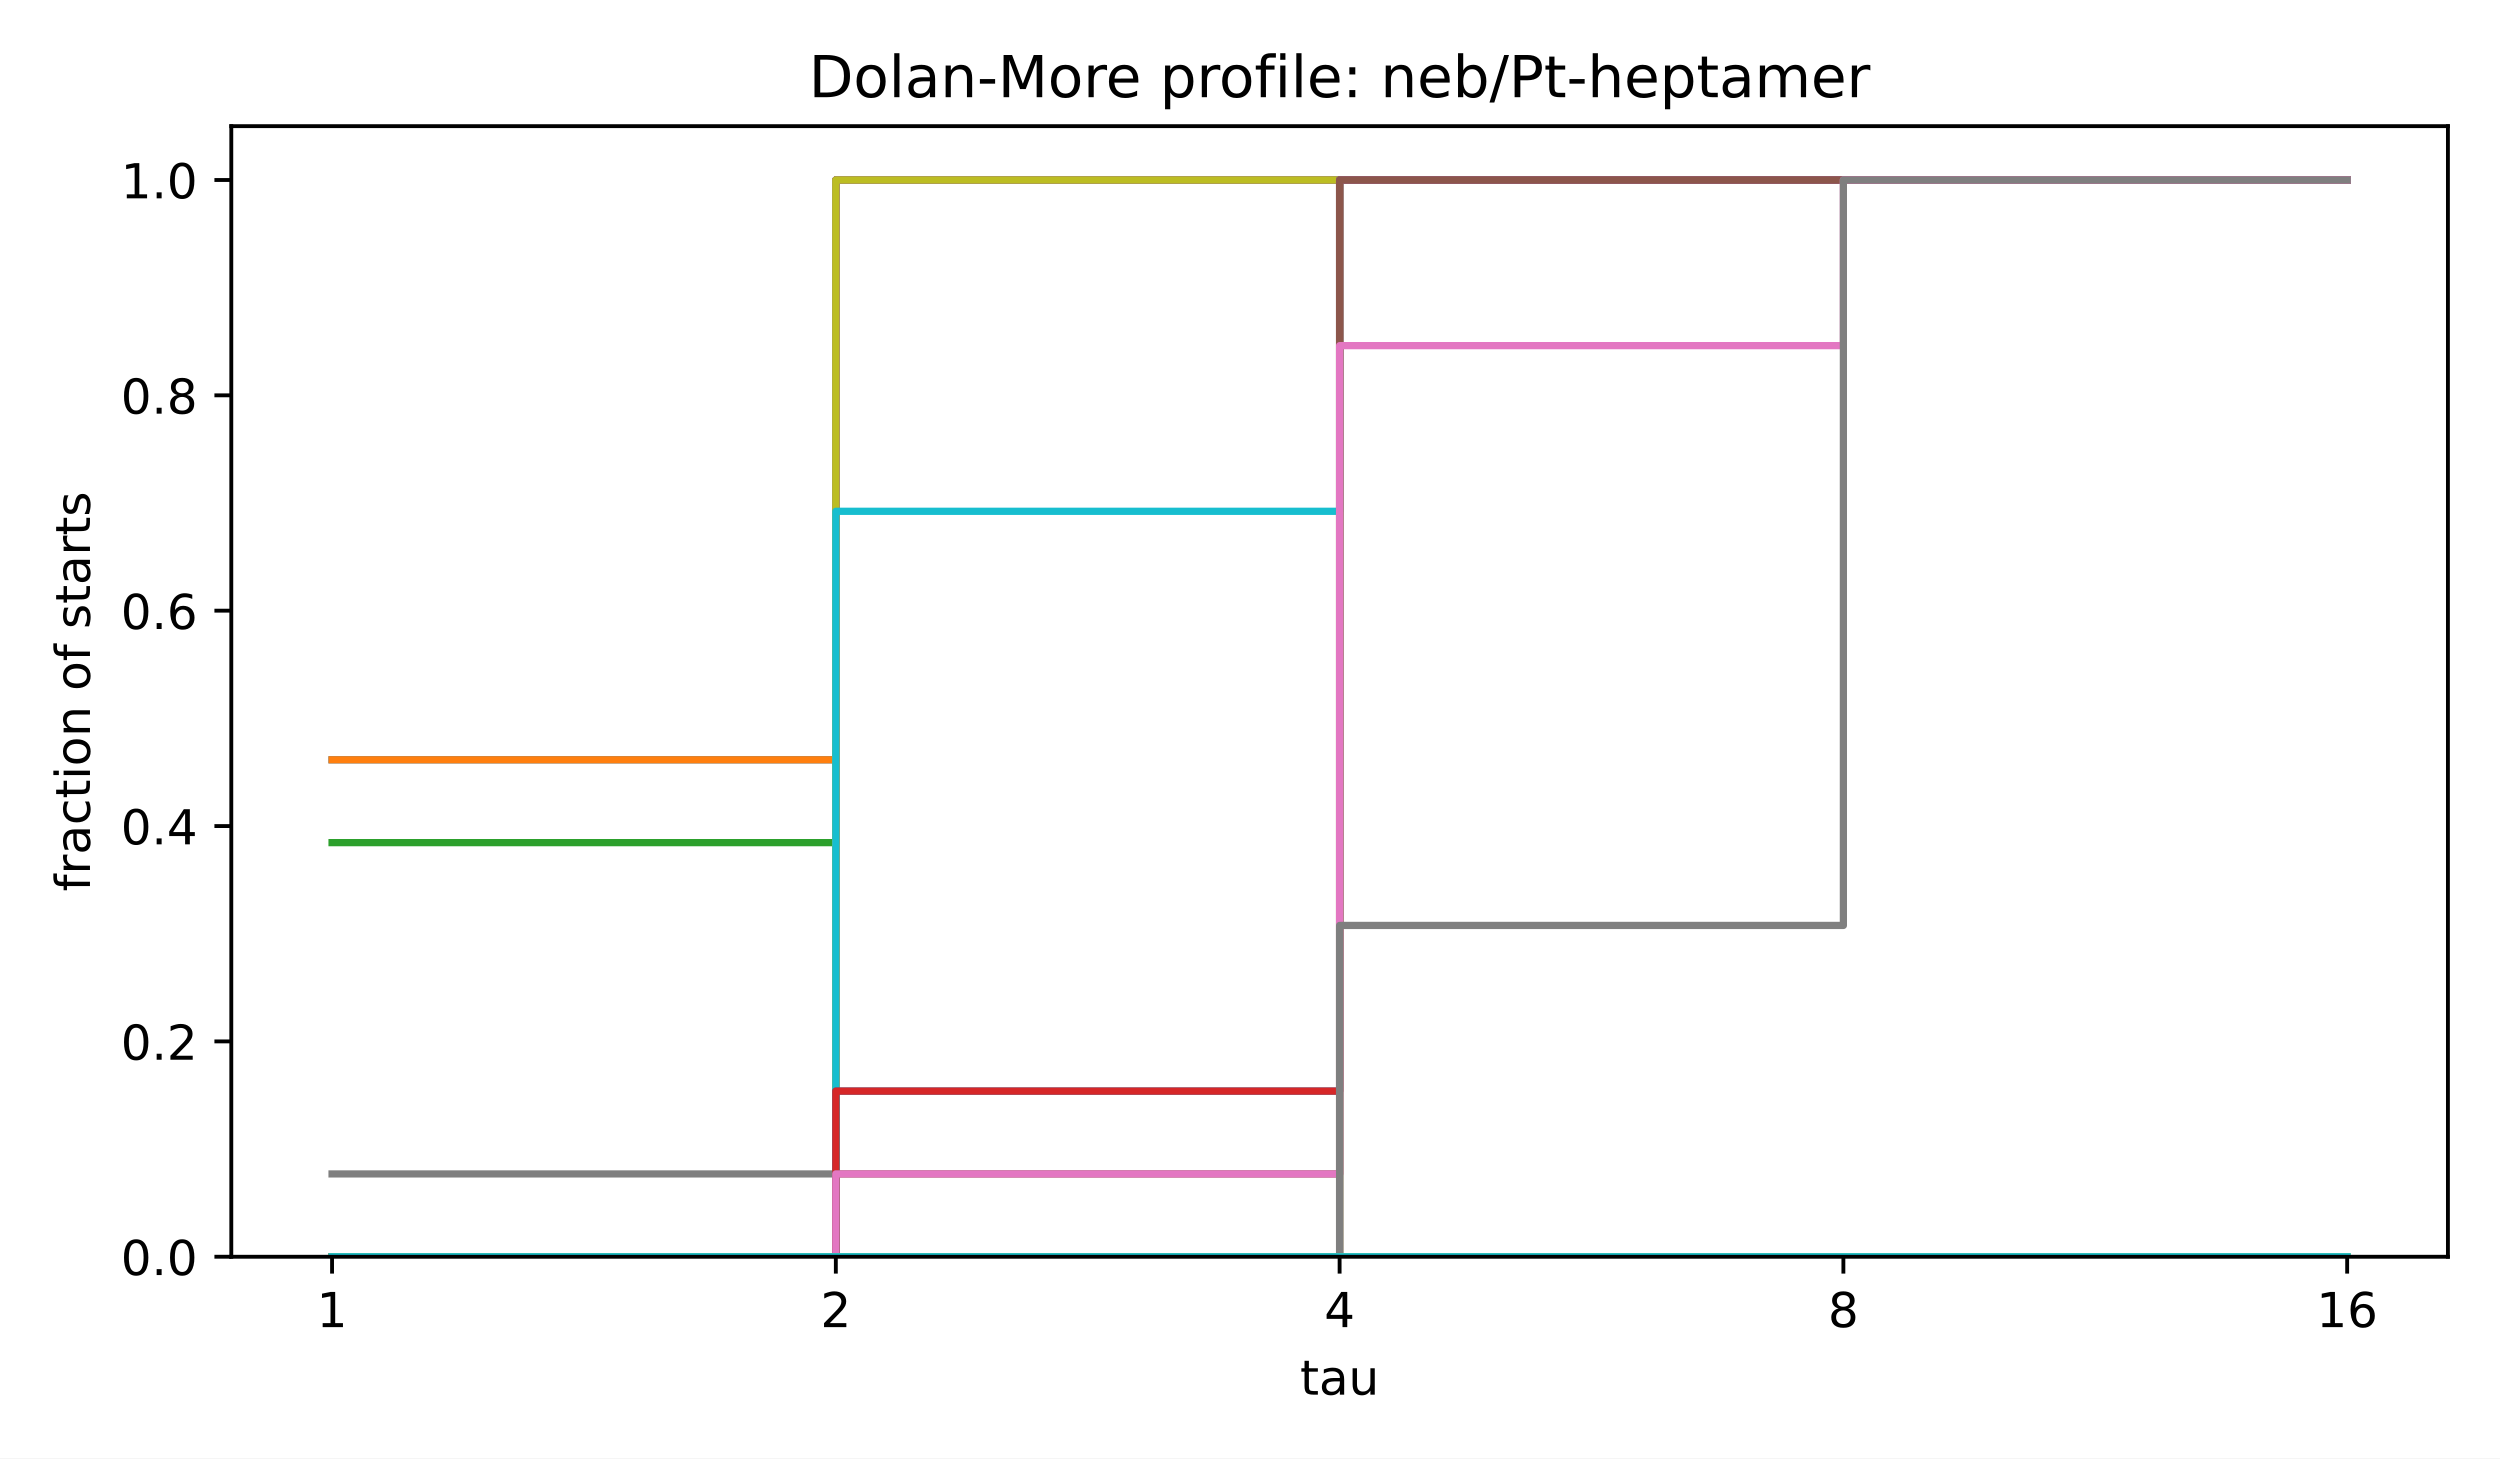
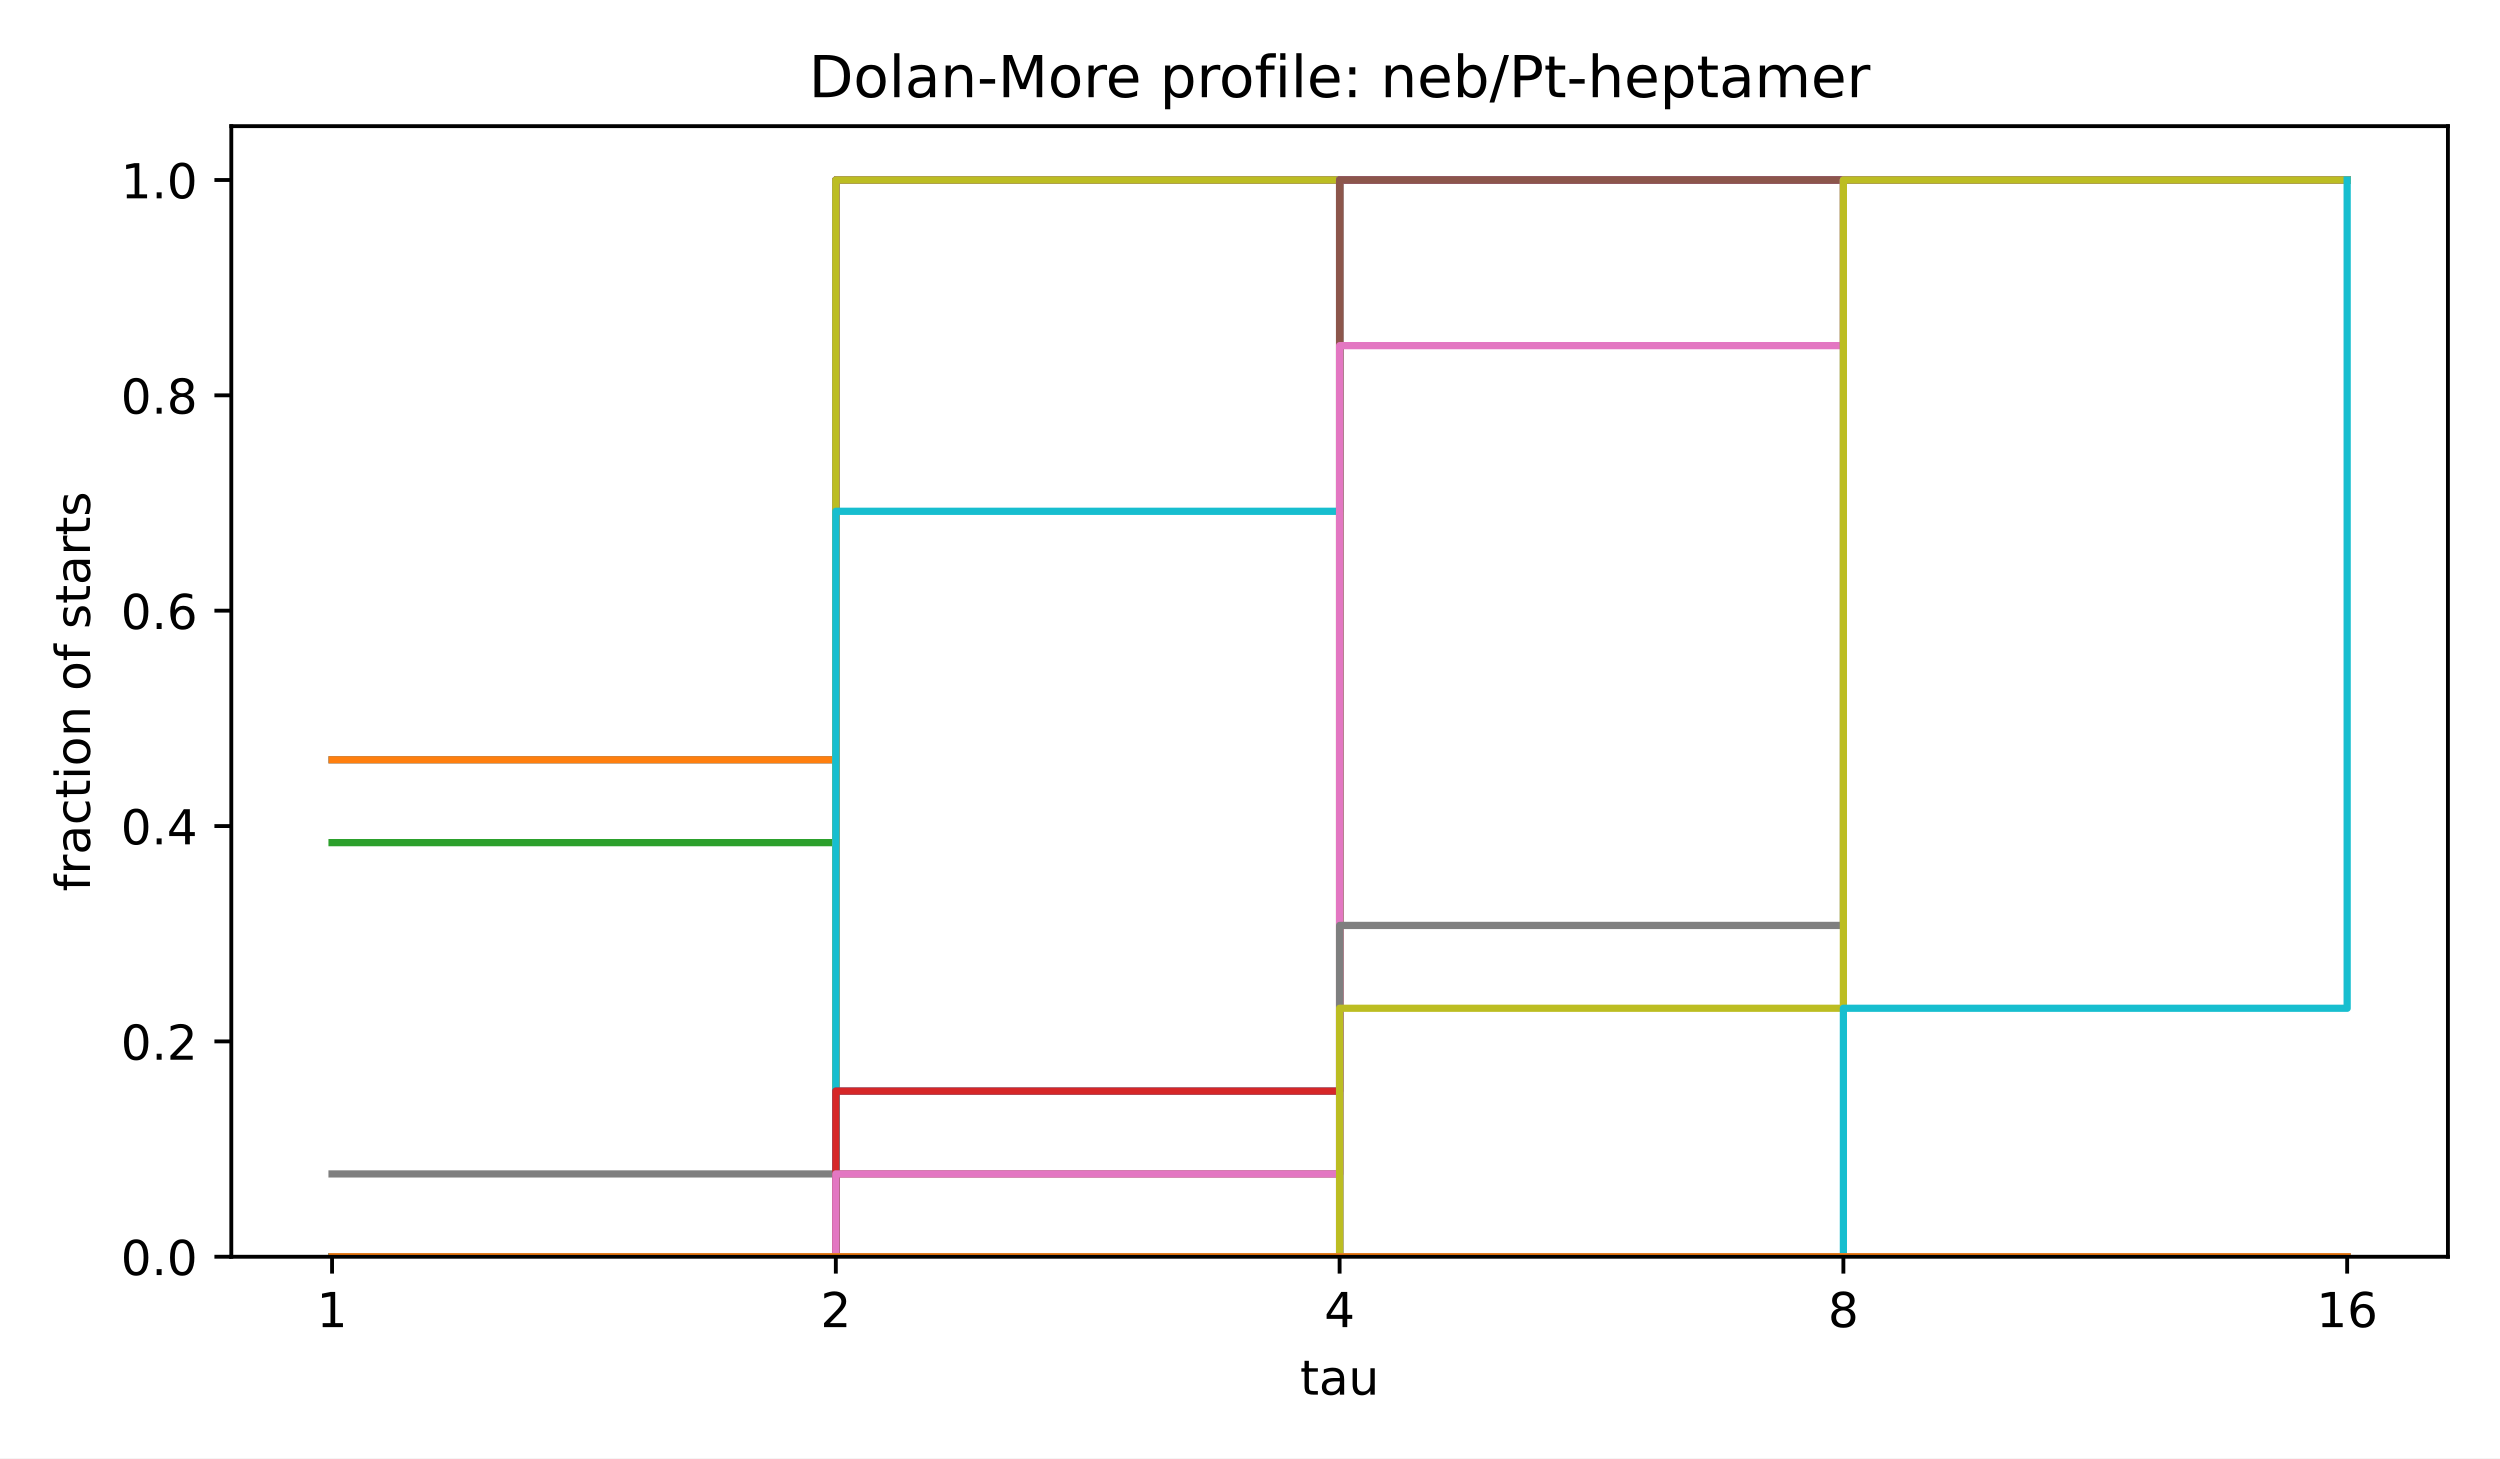
<svg xmlns="http://www.w3.org/2000/svg" xmlns:xlink="http://www.w3.org/1999/xlink" width="518.4pt" height="302.4pt" viewBox="0 0 518.4 302.4" version="1.1">
  <defs>
    <style type="text/css">*{stroke-linejoin: round; stroke-linecap: butt}</style>
  </defs>
  <g id="figure_1">
    <g id="patch_1">
      <path d="M 0 302.4  L 518.4 302.4  L 518.4 0  L 0 0  z " style="fill: #ffffff" />
    </g>
    <g id="axes_1">
      <g id="patch_2">
        <path d="M 47.962 260.6  L 507.6 260.6  L 507.6 26.16  L 47.962 26.16  z " style="fill: #ffffff" />
      </g>
      <g id="matplotlib.axis_1">
        <g id="xtick_1">
          <g id="line2d_1">
            <defs>
              <path id="m8ea4d47d77" d="M 0 0  L 0 3.5  " style="stroke: #000000; stroke-width: 0.8" />
            </defs>
            <g>
              <use xlink:href="#m8ea4d47d77" x="68.855" y="260.6" style="stroke: #000000; stroke-width: 0.8" />
            </g>
          </g>
          <g id="text_1">
            <text style="font-size: 10px; font-family: 'DejaVu Sans', 'Bitstream Vera Sans', 'Computer Modern Sans Serif', 'Lucida Grande', 'Verdana', 'Geneva', 'Lucid', 'Arial', 'Helvetica', 'Avant Garde', sans-serif; text-anchor: middle" x="68.855" y="275.198" transform="rotate(-0 68.85496 275.1977)">1</text>
          </g>
        </g>
        <g id="xtick_2">
          <g id="line2d_2">
            <g>
              <use xlink:href="#m8ea4d47d77" x="173.318" y="260.6" style="stroke: #000000; stroke-width: 0.8" />
            </g>
          </g>
          <g id="text_2">
            <text style="font-size: 10px; font-family: 'DejaVu Sans', 'Bitstream Vera Sans', 'Computer Modern Sans Serif', 'Lucida Grande', 'Verdana', 'Geneva', 'Lucid', 'Arial', 'Helvetica', 'Avant Garde', sans-serif; text-anchor: middle" x="173.318" y="275.198" transform="rotate(-0 173.3181 275.1977)">2</text>
          </g>
        </g>
        <g id="xtick_3">
          <g id="line2d_3">
            <g>
              <use xlink:href="#m8ea4d47d77" x="277.781" y="260.6" style="stroke: #000000; stroke-width: 0.8" />
            </g>
          </g>
          <g id="text_3">
            <text style="font-size: 10px; font-family: 'DejaVu Sans', 'Bitstream Vera Sans', 'Computer Modern Sans Serif', 'Lucida Grande', 'Verdana', 'Geneva', 'Lucid', 'Arial', 'Helvetica', 'Avant Garde', sans-serif; text-anchor: middle" x="277.781" y="275.198" transform="rotate(-0 277.7812 275.1977)">4</text>
          </g>
        </g>
        <g id="xtick_4">
          <g id="line2d_4">
            <g>
              <use xlink:href="#m8ea4d47d77" x="382.244" y="260.6" style="stroke: #000000; stroke-width: 0.8" />
            </g>
          </g>
          <g id="text_4">
            <text style="font-size: 10px; font-family: 'DejaVu Sans', 'Bitstream Vera Sans', 'Computer Modern Sans Serif', 'Lucida Grande', 'Verdana', 'Geneva', 'Lucid', 'Arial', 'Helvetica', 'Avant Garde', sans-serif; text-anchor: middle" x="382.244" y="275.198" transform="rotate(-0 382.2443 275.1977)">8</text>
          </g>
        </g>
        <g id="xtick_5">
          <g id="line2d_5">
            <g>
              <use xlink:href="#m8ea4d47d77" x="486.707" y="260.6" style="stroke: #000000; stroke-width: 0.8" />
            </g>
          </g>
          <g id="text_5">
            <text style="font-size: 10px; font-family: 'DejaVu Sans', 'Bitstream Vera Sans', 'Computer Modern Sans Serif', 'Lucida Grande', 'Verdana', 'Geneva', 'Lucid', 'Arial', 'Helvetica', 'Avant Garde', sans-serif; text-anchor: middle" x="486.707" y="275.198" transform="rotate(-0 486.7074 275.1977)">16</text>
          </g>
        </g>
        <g id="text_6">
          <text style="font-size: 10px; font-family: 'DejaVu Sans', 'Bitstream Vera Sans', 'Computer Modern Sans Serif', 'Lucida Grande', 'Verdana', 'Geneva', 'Lucid', 'Arial', 'Helvetica', 'Avant Garde', sans-serif; text-anchor: middle" x="277.781" y="289.198" transform="rotate(-0 277.7812 289.1977)">tau</text>
        </g>
      </g>
      <g id="matplotlib.axis_2">
        <g id="ytick_1">
          <g id="line2d_6">
            <defs>
              <path id="md659df78fa" d="M 0 0  L -3.5 0  " style="stroke: #000000; stroke-width: 0.8" />
            </defs>
            <g>
              <use xlink:href="#md659df78fa" x="47.962" y="260.6" style="stroke: #000000; stroke-width: 0.8" />
            </g>
          </g>
          <g id="text_7">
            <text style="font-size: 10px; font-family: 'DejaVu Sans', 'Bitstream Vera Sans', 'Computer Modern Sans Serif', 'Lucida Grande', 'Verdana', 'Geneva', 'Lucid', 'Arial', 'Helvetica', 'Avant Garde', sans-serif; text-anchor: end" x="40.962" y="264.399" transform="rotate(-0 40.96234 264.3988)">0.0</text>
          </g>
        </g>
        <g id="ytick_2">
          <g id="line2d_7">
            <g>
              <use xlink:href="#md659df78fa" x="47.962" y="215.945" style="stroke: #000000; stroke-width: 0.8" />
            </g>
          </g>
          <g id="text_8">
            <text style="font-size: 10px; font-family: 'DejaVu Sans', 'Bitstream Vera Sans', 'Computer Modern Sans Serif', 'Lucida Grande', 'Verdana', 'Geneva', 'Lucid', 'Arial', 'Helvetica', 'Avant Garde', sans-serif; text-anchor: end" x="40.962" y="219.744" transform="rotate(-0 40.96234 219.7436)">0.2</text>
          </g>
        </g>
        <g id="ytick_3">
          <g id="line2d_8">
            <g>
              <use xlink:href="#md659df78fa" x="47.962" y="171.29" style="stroke: #000000; stroke-width: 0.8" />
            </g>
          </g>
          <g id="text_9">
            <text style="font-size: 10px; font-family: 'DejaVu Sans', 'Bitstream Vera Sans', 'Computer Modern Sans Serif', 'Lucida Grande', 'Verdana', 'Geneva', 'Lucid', 'Arial', 'Helvetica', 'Avant Garde', sans-serif; text-anchor: end" x="40.962" y="175.088" transform="rotate(-0 40.96234 175.0884)">0.4</text>
          </g>
        </g>
        <g id="ytick_4">
          <g id="line2d_9">
            <g>
              <use xlink:href="#md659df78fa" x="47.962" y="126.634" style="stroke: #000000; stroke-width: 0.8" />
            </g>
          </g>
          <g id="text_10">
            <text style="font-size: 10px; font-family: 'DejaVu Sans', 'Bitstream Vera Sans', 'Computer Modern Sans Serif', 'Lucida Grande', 'Verdana', 'Geneva', 'Lucid', 'Arial', 'Helvetica', 'Avant Garde', sans-serif; text-anchor: end" x="40.962" y="130.433" transform="rotate(-0 40.96234 130.4331)">0.6</text>
          </g>
        </g>
        <g id="ytick_5">
          <g id="line2d_10">
            <g>
              <use xlink:href="#md659df78fa" x="47.962" y="81.979" style="stroke: #000000; stroke-width: 0.8" />
            </g>
          </g>
          <g id="text_11">
            <text style="font-size: 10px; font-family: 'DejaVu Sans', 'Bitstream Vera Sans', 'Computer Modern Sans Serif', 'Lucida Grande', 'Verdana', 'Geneva', 'Lucid', 'Arial', 'Helvetica', 'Avant Garde', sans-serif; text-anchor: end" x="40.962" y="85.778" transform="rotate(-0 40.96234 85.77788)">0.8</text>
          </g>
        </g>
        <g id="ytick_6">
          <g id="line2d_11">
            <g>
              <use xlink:href="#md659df78fa" x="47.962" y="37.324" style="stroke: #000000; stroke-width: 0.8" />
            </g>
          </g>
          <g id="text_12">
            <text style="font-size: 10px; font-family: 'DejaVu Sans', 'Bitstream Vera Sans', 'Computer Modern Sans Serif', 'Lucida Grande', 'Verdana', 'Geneva', 'Lucid', 'Arial', 'Helvetica', 'Avant Garde', sans-serif; text-anchor: end" x="40.962" y="41.123" transform="rotate(-0 40.96234 41.12264)">1.0</text>
          </g>
        </g>
        <g id="text_13">
          <text style="font-size: 10px; font-family: 'DejaVu Sans', 'Bitstream Vera Sans', 'Computer Modern Sans Serif', 'Lucida Grande', 'Verdana', 'Geneva', 'Lucid', 'Arial', 'Helvetica', 'Avant Garde', sans-serif; text-anchor: middle" x="18.657" y="143.38" transform="rotate(-90 18.65687 143.38)">fraction of starts</text>
        </g>
      </g>
      <g id="line2d_12">
        <path d="M 68.855 157.549  L 173.318 157.549  L 173.318 37.324  L 277.781 37.324  L 277.781 37.324  L 382.244 37.324  L 382.244 37.324  L 486.707 37.324  L 486.707 37.324  " clip-path="url(#p4e380cea4b)" style="fill: none; stroke: #1f77b4; stroke-width: 1.5; stroke-linecap: square" />
      </g>
      <g id="line2d_13">
        <path d="M 68.855 157.549  L 173.318 157.549  L 173.318 37.324  L 277.781 37.324  L 277.781 37.324  L 382.244 37.324  L 382.244 37.324  L 486.707 37.324  L 486.707 37.324  " clip-path="url(#p4e380cea4b)" style="fill: none; stroke: #ff7f0e; stroke-width: 1.5; stroke-linecap: square" />
      </g>
      <g id="line2d_14">
        <path d="M 68.855 174.725  L 173.318 174.725  L 173.318 37.324  L 277.781 37.324  L 277.781 37.324  L 382.244 37.324  L 382.244 37.324  L 486.707 37.324  L 486.707 37.324  " clip-path="url(#p4e380cea4b)" style="fill: none; stroke: #2ca02c; stroke-width: 1.5; stroke-linecap: square" />
      </g>
      <g id="line2d_15">
        <path d="M 68.855 260.6  L 173.318 260.6  L 173.318 37.324  L 277.781 37.324  L 277.781 37.324  L 382.244 37.324  L 382.244 37.324  L 486.707 37.324  L 486.707 37.324  " clip-path="url(#p4e380cea4b)" style="fill: none; stroke: #d62728; stroke-width: 1.5; stroke-linecap: square" />
      </g>
      <g id="line2d_16">
        <path d="M 68.855 260.6  L 173.318 260.6  L 173.318 37.324  L 277.781 37.324  L 277.781 37.324  L 382.244 37.324  L 382.244 37.324  L 486.707 37.324  L 486.707 37.324  " clip-path="url(#p4e380cea4b)" style="fill: none; stroke: #9467bd; stroke-width: 1.5; stroke-linecap: square" />
      </g>
      <g id="line2d_17">
        <path d="M 68.855 260.6  L 173.318 260.6  L 173.318 37.324  L 277.781 37.324  L 277.781 37.324  L 382.244 37.324  L 382.244 37.324  L 486.707 37.324  L 486.707 37.324  " clip-path="url(#p4e380cea4b)" style="fill: none; stroke: #8c564b; stroke-width: 1.5; stroke-linecap: square" />
      </g>
      <g id="line2d_18">
        <path d="M 68.855 260.6  L 173.318 260.6  L 173.318 37.324  L 277.781 37.324  L 277.781 37.324  L 382.244 37.324  L 382.244 37.324  L 486.707 37.324  L 486.707 37.324  " clip-path="url(#p4e380cea4b)" style="fill: none; stroke: #e377c2; stroke-width: 1.5; stroke-linecap: square" />
      </g>
      <g id="line2d_19">
        <path d="M 68.855 243.425  L 173.318 243.425  L 173.318 37.324  L 277.781 37.324  L 277.781 37.324  L 382.244 37.324  L 382.244 37.324  L 486.707 37.324  L 486.707 37.324  " clip-path="url(#p4e380cea4b)" style="fill: none; stroke: #7f7f7f; stroke-width: 1.5; stroke-linecap: square" />
      </g>
      <g id="line2d_20">
        <path d="M 68.855 260.6  L 173.318 260.6  L 173.318 37.324  L 277.781 37.324  L 277.781 37.324  L 382.244 37.324  L 382.244 37.324  L 486.707 37.324  L 486.707 37.324  " clip-path="url(#p4e380cea4b)" style="fill: none; stroke: #bcbd22; stroke-width: 1.5; stroke-linecap: square" />
      </g>
      <g id="line2d_21">
        <path d="M 68.855 260.6  L 173.318 260.6  L 173.318 106.024  L 277.781 106.024  L 277.781 37.324  L 382.244 37.324  L 382.244 37.324  L 486.707 37.324  L 486.707 37.324  " clip-path="url(#p4e380cea4b)" style="fill: none; stroke: #17becf; stroke-width: 1.5; stroke-linecap: square" />
      </g>
      <g id="line2d_22">
        <path d="M 68.855 260.6  L 173.318 260.6  L 173.318 226.25  L 277.781 226.25  L 277.781 37.324  L 382.244 37.324  L 382.244 37.324  L 486.707 37.324  L 486.707 37.324  " clip-path="url(#p4e380cea4b)" style="fill: none; stroke: #1f77b4; stroke-width: 1.5; stroke-linecap: square" />
      </g>
      <g id="line2d_23">
        <path d="M 68.855 260.6  L 173.318 260.6  L 173.318 260.6  L 277.781 260.6  L 277.781 37.324  L 382.244 37.324  L 382.244 37.324  L 486.707 37.324  L 486.707 37.324  " clip-path="url(#p4e380cea4b)" style="fill: none; stroke: #ff7f0e; stroke-width: 1.5; stroke-linecap: square" />
      </g>
      <g id="line2d_24">
        <path d="M 68.855 260.6  L 173.318 260.6  L 173.318 260.6  L 277.781 260.6  L 277.781 37.324  L 382.244 37.324  L 382.244 37.324  L 486.707 37.324  L 486.707 37.324  " clip-path="url(#p4e380cea4b)" style="fill: none; stroke: #2ca02c; stroke-width: 1.5; stroke-linecap: square" />
      </g>
      <g id="line2d_25">
        <path d="M 68.855 260.6  L 173.318 260.6  L 173.318 226.25  L 277.781 226.25  L 277.781 37.324  L 382.244 37.324  L 382.244 37.324  L 486.707 37.324  L 486.707 37.324  " clip-path="url(#p4e380cea4b)" style="fill: none; stroke: #d62728; stroke-width: 1.5; stroke-linecap: square" />
      </g>
      <g id="line2d_26">
        <path d="M 68.855 260.6  L 173.318 260.6  L 173.318 260.6  L 277.781 260.6  L 277.781 37.324  L 382.244 37.324  L 382.244 37.324  L 486.707 37.324  L 486.707 37.324  " clip-path="url(#p4e380cea4b)" style="fill: none; stroke: #9467bd; stroke-width: 1.5; stroke-linecap: square" />
      </g>
      <g id="line2d_27">
        <path d="M 68.855 260.6  L 173.318 260.6  L 173.318 243.425  L 277.781 243.425  L 277.781 37.324  L 382.244 37.324  L 382.244 37.324  L 486.707 37.324  L 486.707 37.324  " clip-path="url(#p4e380cea4b)" style="fill: none; stroke: #8c564b; stroke-width: 1.5; stroke-linecap: square" />
      </g>
      <g id="line2d_28">
        <path d="M 68.855 260.6  L 173.318 260.6  L 173.318 243.425  L 277.781 243.425  L 277.781 71.674  L 382.244 71.674  L 382.244 37.324  L 486.707 37.324  L 486.707 37.324  " clip-path="url(#p4e380cea4b)" style="fill: none; stroke: #e377c2; stroke-width: 1.5; stroke-linecap: square" />
      </g>
      <g id="line2d_29">
        <path d="M 68.855 260.6  L 173.318 260.6  L 173.318 260.6  L 277.781 260.6  L 277.781 191.9  L 382.244 191.9  L 382.244 37.324  L 486.707 37.324  L 486.707 37.324  " clip-path="url(#p4e380cea4b)" style="fill: none; stroke: #7f7f7f; stroke-width: 1.5; stroke-linecap: square" />
      </g>
      <g id="line2d_30">
-         <path d="M 68.855 260.6  L 173.318 260.6  L 173.318 260.6  L 277.781 260.6  L 277.781 260.6  L 382.244 260.6  L 382.244 260.6  L 486.707 260.6  L 486.707 260.6  " clip-path="url(#p4e380cea4b)" style="fill: none; stroke: #bcbd22; stroke-width: 1.5; stroke-linecap: square" />
+         <path d="M 68.855 260.6  L 173.318 260.6  L 173.318 260.6  L 277.781 260.6  L 277.781 209.075  L 382.244 209.075  L 382.244 37.324  L 486.707 37.324  L 486.707 37.324  " clip-path="url(#p4e380cea4b)" style="fill: none; stroke: #bcbd22; stroke-width: 1.5; stroke-linecap: square" />
      </g>
      <g id="line2d_31">
-         <path d="M 68.855 260.6  L 173.318 260.6  L 173.318 260.6  L 277.781 260.6  L 277.781 260.6  L 382.244 260.6  L 382.244 260.6  L 486.707 260.6  L 486.707 260.6  " clip-path="url(#p4e380cea4b)" style="fill: none; stroke: #17becf; stroke-width: 1.5; stroke-linecap: square" />
+         <path d="M 68.855 260.6  L 173.318 260.6  L 173.318 260.6  L 277.781 260.6  L 277.781 260.6  L 382.244 260.6  L 382.244 209.075  L 486.707 209.075  L 486.707 37.324  " clip-path="url(#p4e380cea4b)" style="fill: none; stroke: #17becf; stroke-width: 1.5; stroke-linecap: square" />
+       </g>
+       <g id="line2d_32">
+         <path d="M 68.855 260.6  L 173.318 260.6  L 173.318 260.6  L 277.781 260.6  L 277.781 260.6  L 382.244 260.6  L 382.244 260.6  L 486.707 260.6  L 486.707 260.6  " clip-path="url(#p4e380cea4b)" style="fill: none; stroke: #1f77b4; stroke-width: 1.5; stroke-linecap: square" />
+       </g>
+       <g id="line2d_33">
+         <path d="M 68.855 260.6  L 173.318 260.6  L 173.318 260.6  L 277.781 260.6  L 277.781 260.6  L 382.244 260.6  L 382.244 260.6  L 486.707 260.6  L 486.707 260.6  " clip-path="url(#p4e380cea4b)" style="fill: none; stroke: #ff7f0e; stroke-width: 1.5; stroke-linecap: square" />
      </g>
      <g id="patch_3">
        <path d="M 47.962 260.6  L 47.962 26.16  " style="fill: none; stroke: #000000; stroke-width: 0.8; stroke-linejoin: miter; stroke-linecap: square" />
      </g>
      <g id="patch_4">
        <path d="M 507.6 260.6  L 507.6 26.16  " style="fill: none; stroke: #000000; stroke-width: 0.8; stroke-linejoin: miter; stroke-linecap: square" />
      </g>
      <g id="patch_5">
        <path d="M 47.962 260.6  L 507.6 260.6  " style="fill: none; stroke: #000000; stroke-width: 0.8; stroke-linejoin: miter; stroke-linecap: square" />
      </g>
      <g id="patch_6">
        <path d="M 47.962 26.16  L 507.6 26.16  " style="fill: none; stroke: #000000; stroke-width: 0.8; stroke-linejoin: miter; stroke-linecap: square" />
      </g>
      <g id="text_14">
        <text style="font-size: 12px; font-family: 'DejaVu Sans', 'Bitstream Vera Sans', 'Computer Modern Sans Serif', 'Lucida Grande', 'Verdana', 'Geneva', 'Lucid', 'Arial', 'Helvetica', 'Avant Garde', sans-serif; text-anchor: middle" x="277.781" y="20.16" transform="rotate(-0 277.7812 20.16)">Dolan-More profile: neb/Pt-heptamer</text>
      </g>
    </g>
  </g>
  <defs>
    <clipPath id="p4e380cea4b">
      <rect x="47.962" y="26.16" width="459.638" height="234.44" />
    </clipPath>
  </defs>
</svg>
